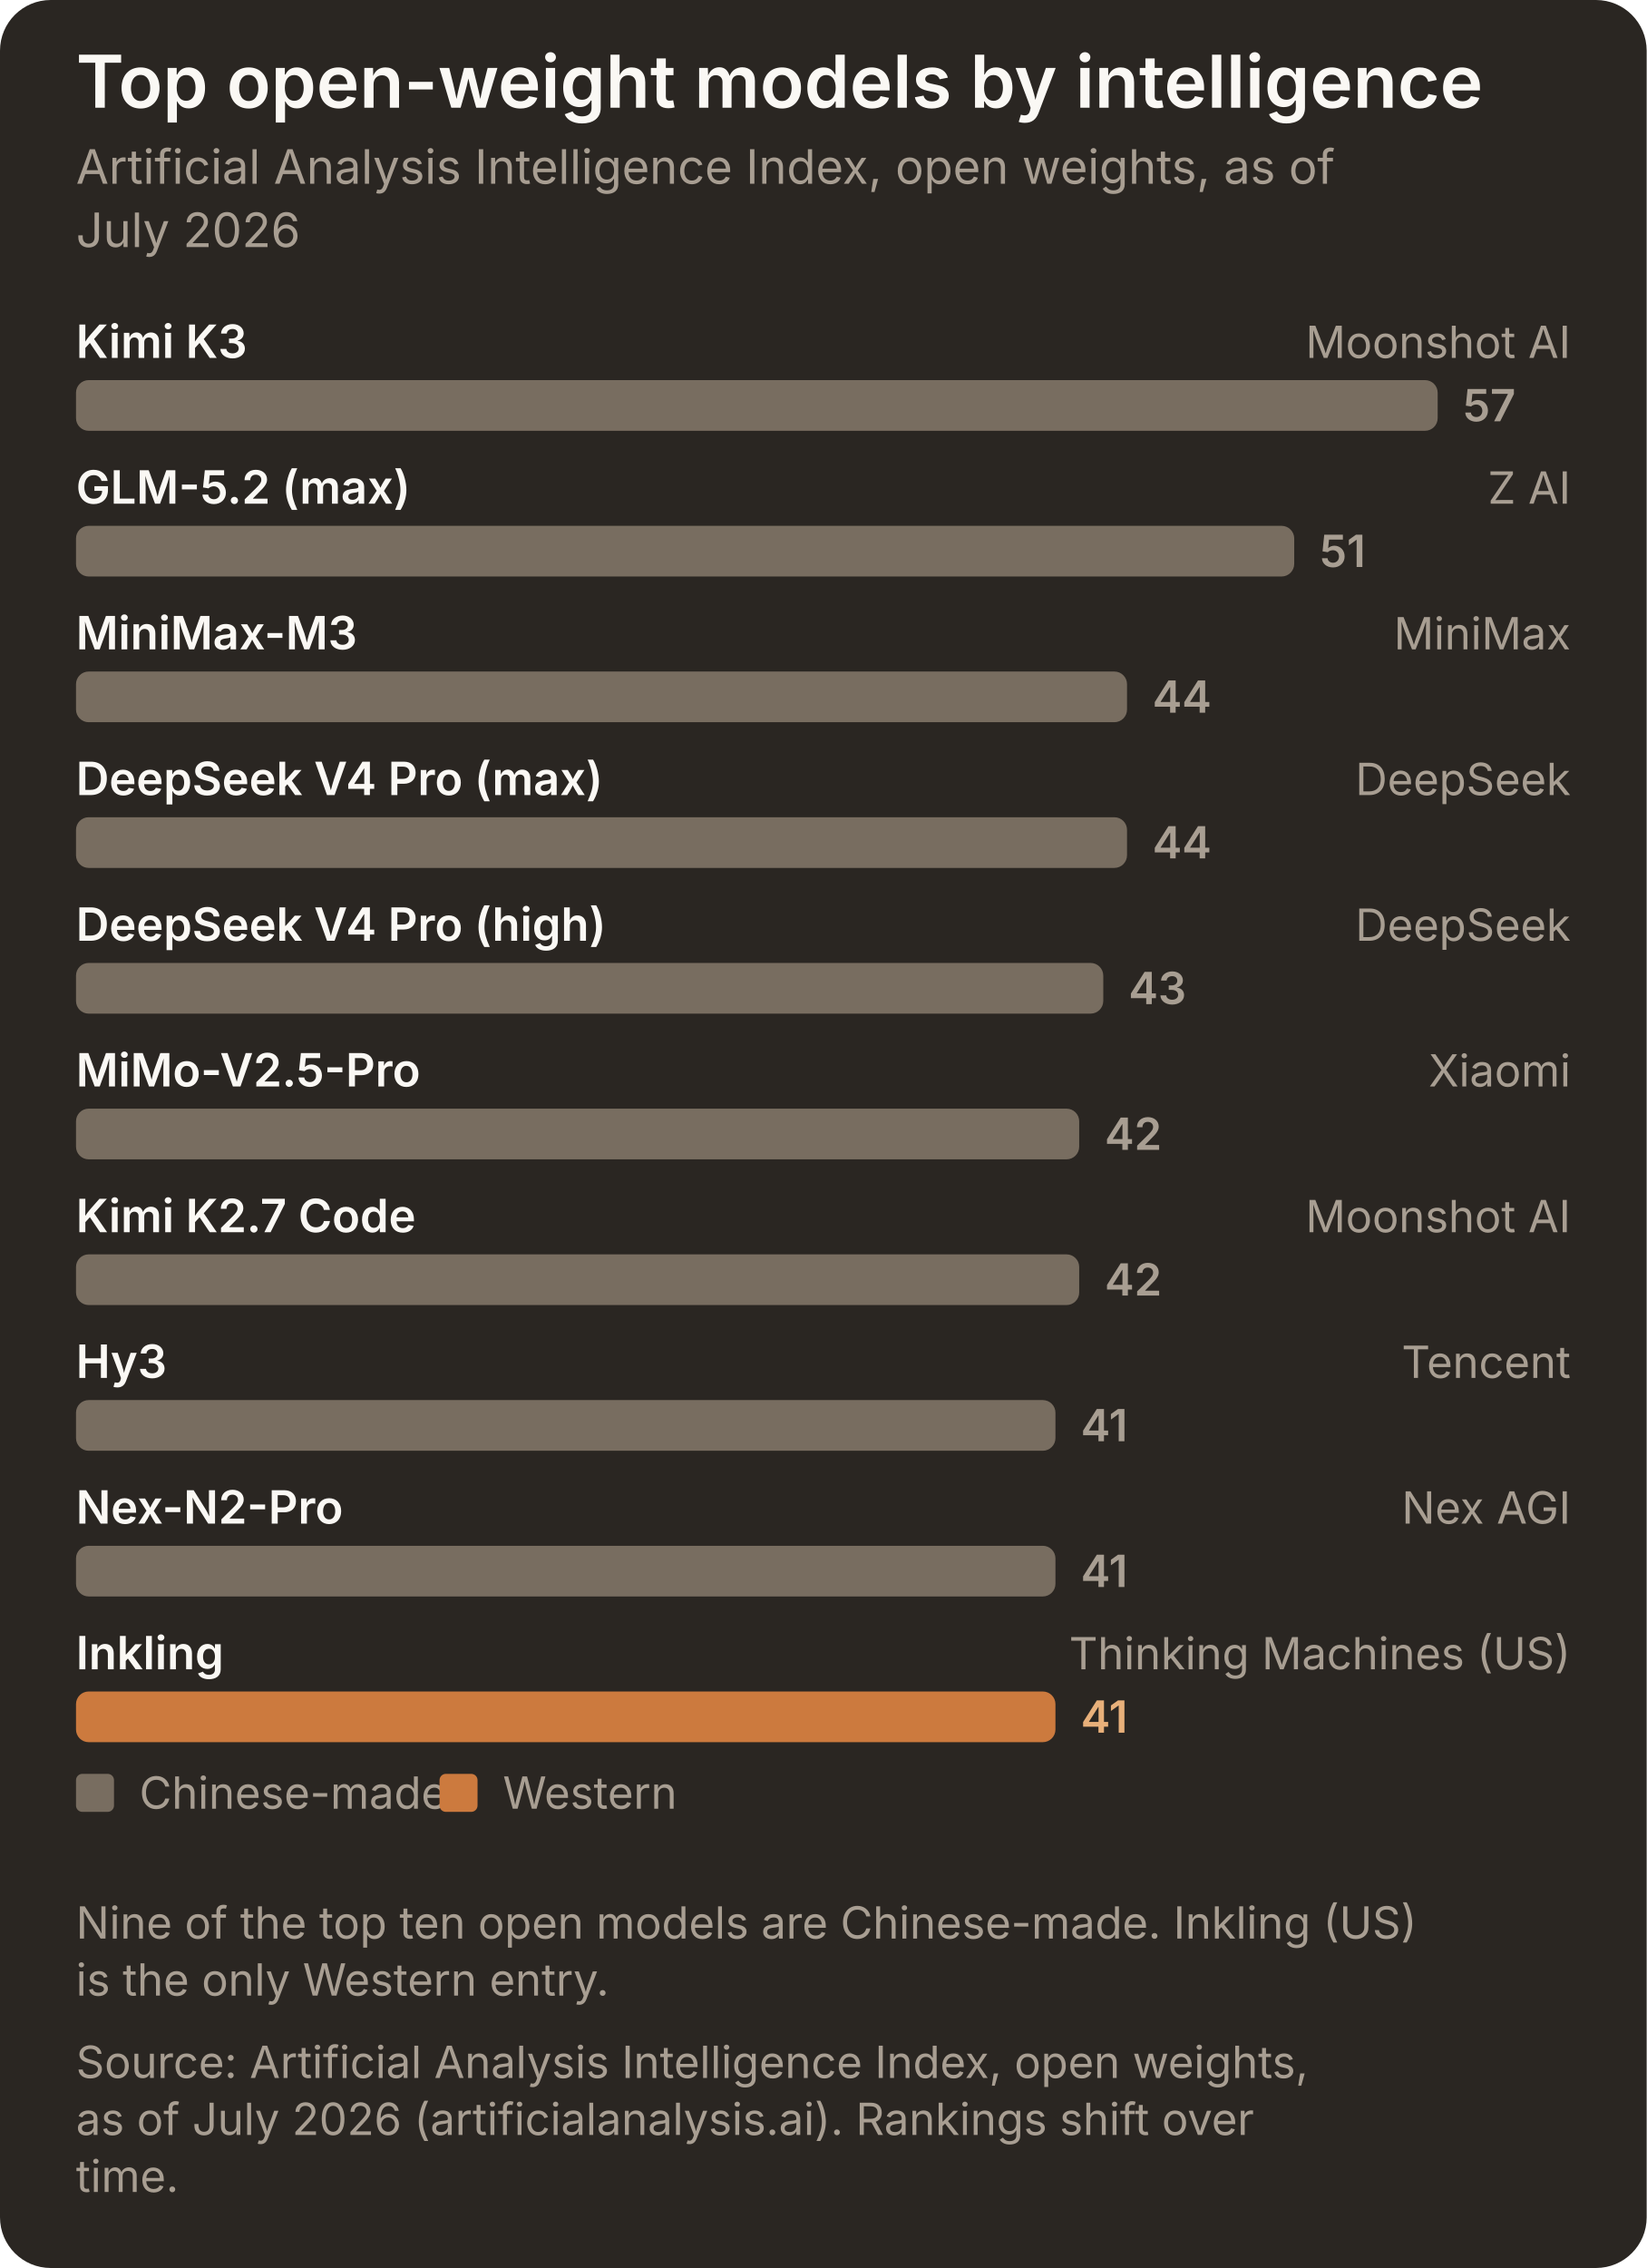
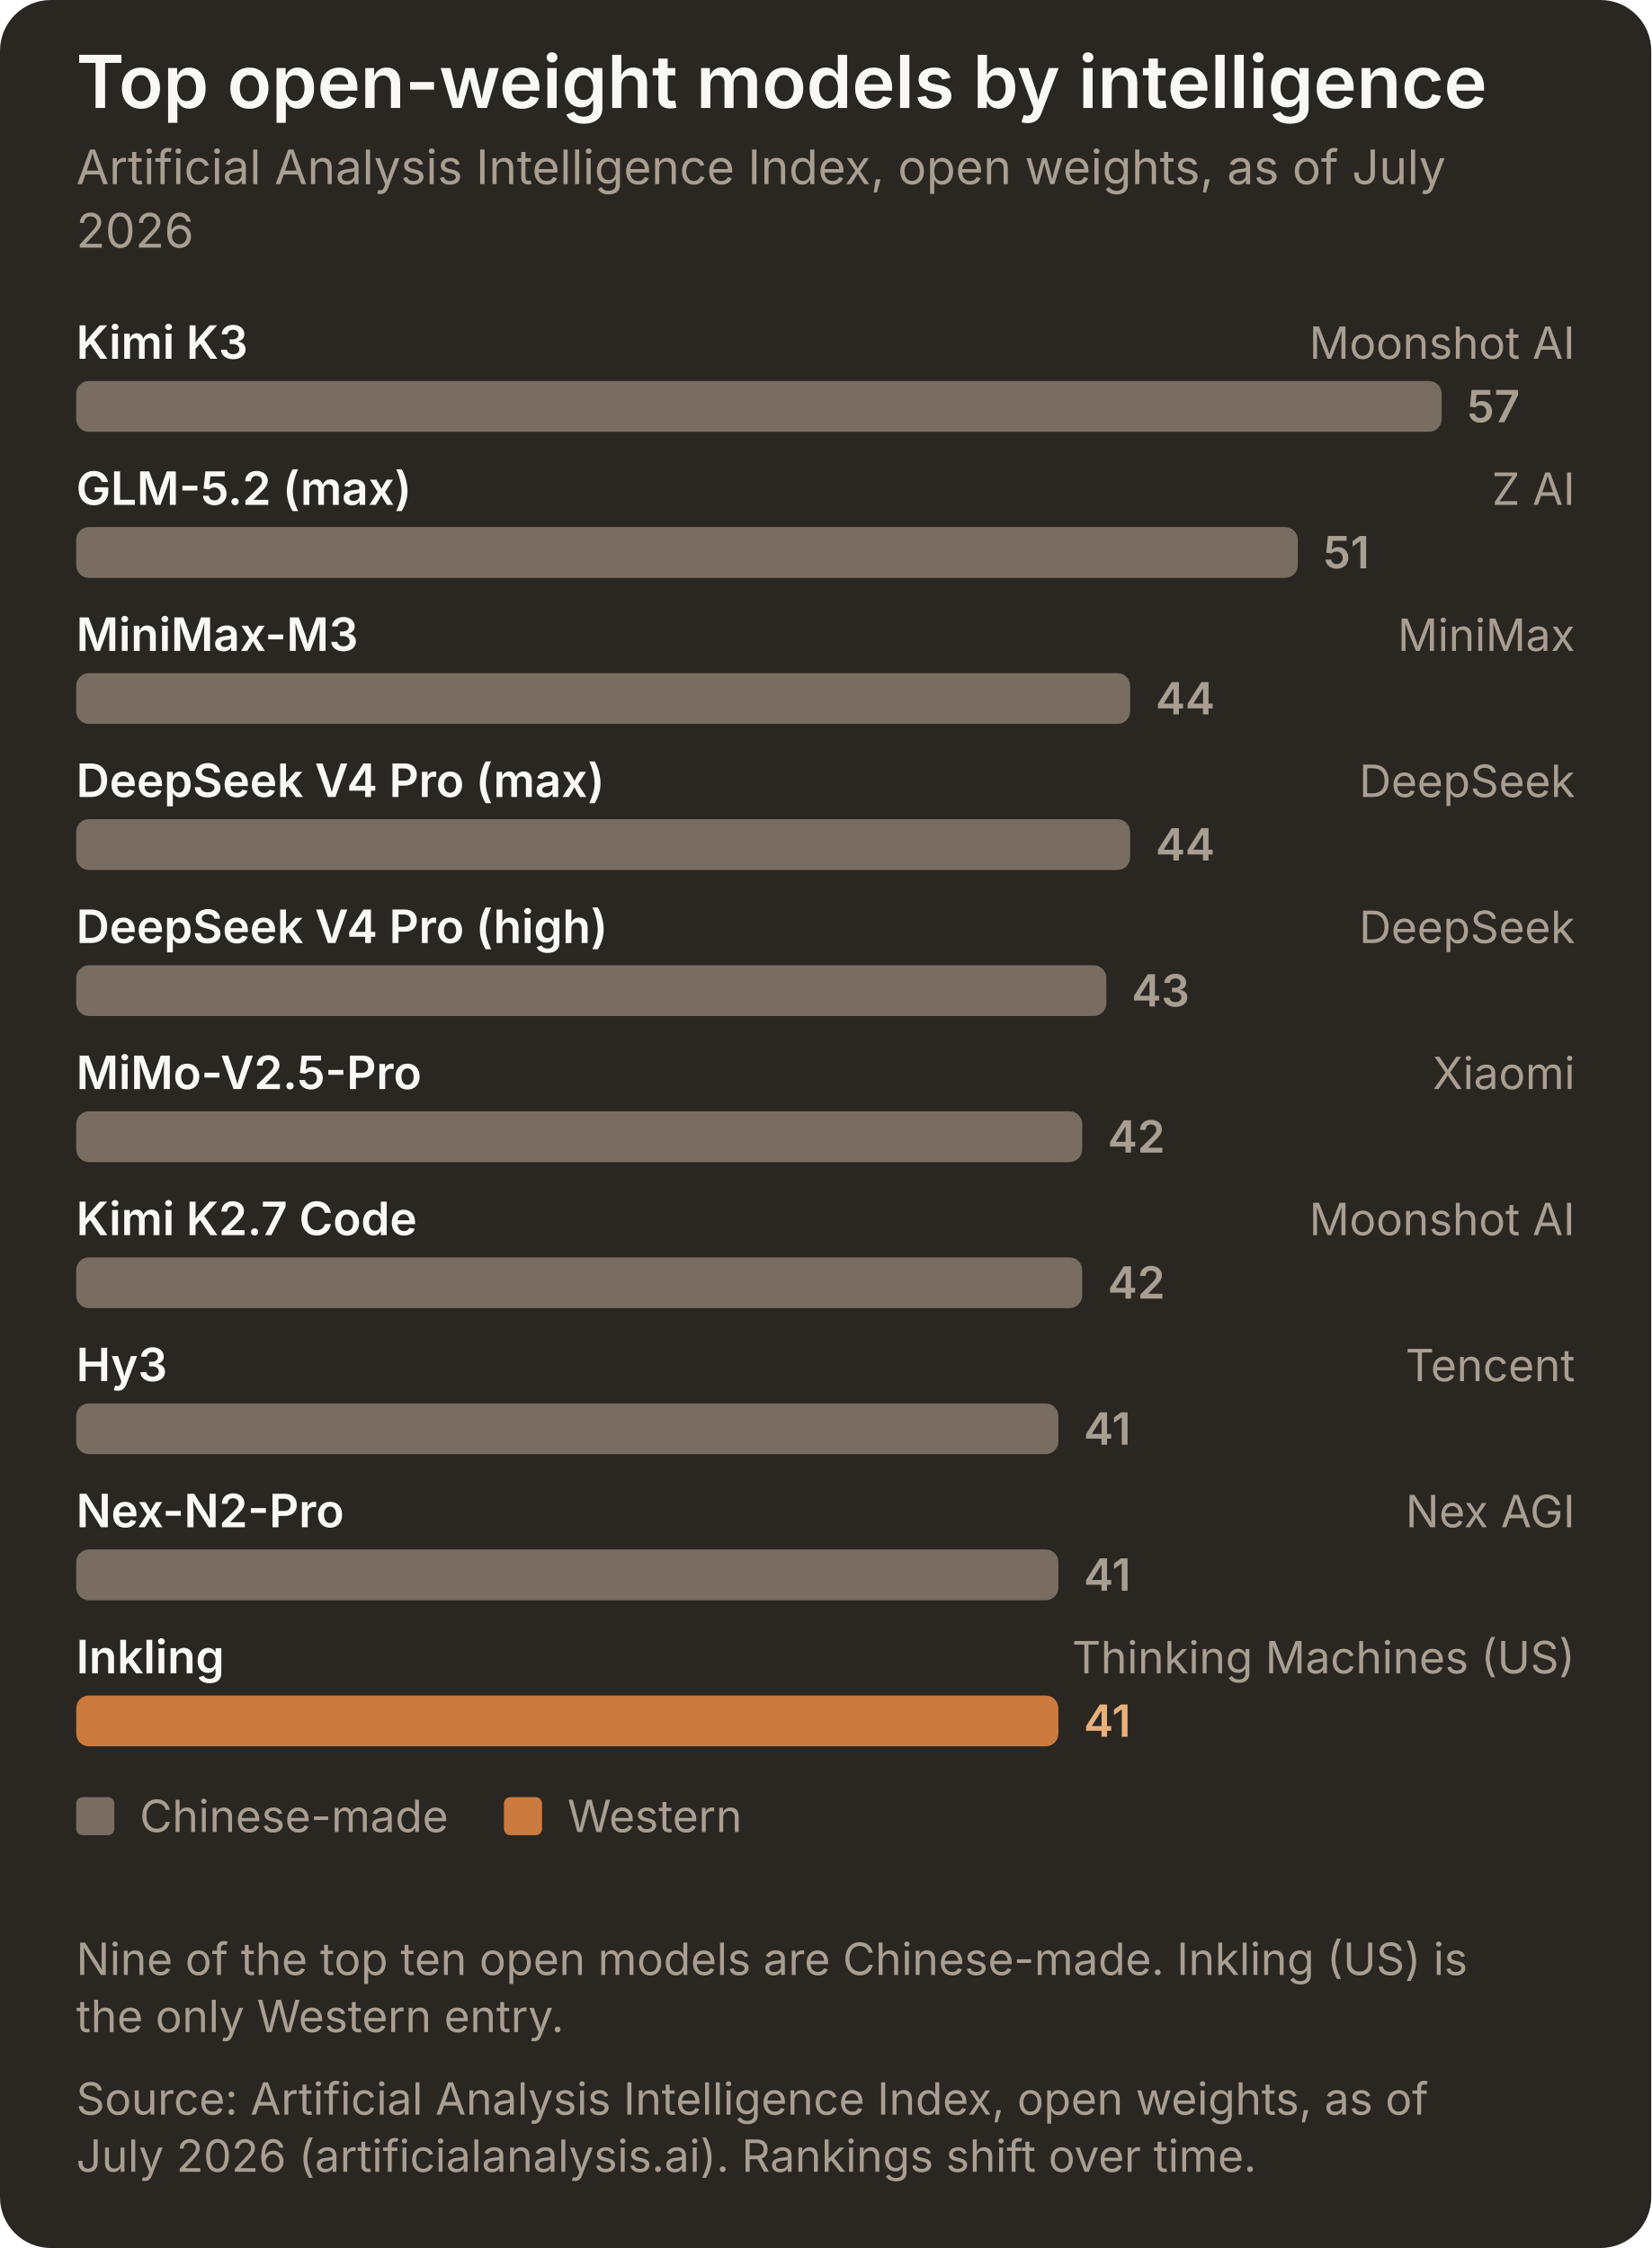
- <svg xmlns="http://www.w3.org/2000/svg" viewBox="0 0 520 716" role="img" aria-label="Bar chart of the top open-weight models by Artificial Analysis Intelligence Index, as of July 2026. Kimi K3 leads on 57. Nine of the ten are Chinese-made; Inkling from the US is the only Western entry.">
+ <svg xmlns="http://www.w3.org/2000/svg" viewBox="0 0 520 708" role="img" aria-label="Bar chart of the top open-weight models by Artificial Analysis Intelligence Index, as of July 2026. Kimi K3 leads on 57. Nine of the ten are Chinese-made; Inkling from the US is the only Western entry.">
  <defs>
    <marker id="ar" markerWidth="8" markerHeight="8" refX="6" refY="3" orient="auto">
      <path d="M0,0 L6,3 L0,6 Z" fill="#a89e92" />
    </marker>
  </defs>
-   <rect x="0" y="0" width="520" height="716" rx="16" fill="#2a2622" />
+   <rect x="0" y="0" width="520" height="708" rx="16" fill="#2a2622" />
  <text x="24" y="34" font-family="'Inter', system-ui, -apple-system, sans-serif" font-size="23" fill="#faf8f4" font-weight="600">Top open-weight models by intelligence</text>
-   <text x="24" y="58" font-family="'Inter', system-ui, -apple-system, sans-serif" font-size="15" fill="#a89e92">Artificial Analysis Intelligence Index, open weights, as of</text>
-   <text x="24" y="78" font-family="'Inter', system-ui, -apple-system, sans-serif" font-size="15" fill="#a89e92">July 2026</text>
+   <text x="24" y="58" font-family="'Inter', system-ui, -apple-system, sans-serif" font-size="15" fill="#a89e92">Artificial Analysis Intelligence Index, open weights, as of July</text>
+   <text x="24" y="78" font-family="'Inter', system-ui, -apple-system, sans-serif" font-size="15" fill="#a89e92">2026</text>
  <text x="24" y="113" font-family="'Inter', system-ui, -apple-system, sans-serif" font-size="14.5" fill="#faf8f4" font-weight="600">Kimi K3</text>
  <text x="496" y="113" font-family="'Inter', system-ui, -apple-system, sans-serif" font-size="14" fill="#a89e92" text-anchor="end">Moonshot AI</text>
  <rect x="24" y="120" width="430.0" height="16" rx="4" fill="#786d60" />
  <text x="462.0" y="133" font-family="'Inter', system-ui, -apple-system, sans-serif" font-size="14" fill="#a89e92" font-weight="600">57</text>
  <text x="24" y="159" font-family="'Inter', system-ui, -apple-system, sans-serif" font-size="14.5" fill="#faf8f4" font-weight="600">GLM-5.2 (max)</text>
  <text x="496" y="159" font-family="'Inter', system-ui, -apple-system, sans-serif" font-size="14" fill="#a89e92" text-anchor="end">Z AI</text>
  <rect x="24" y="166" width="384.7" height="16" rx="4" fill="#786d60" />
  <text x="416.737" y="179" font-family="'Inter', system-ui, -apple-system, sans-serif" font-size="14" fill="#a89e92" font-weight="600">51</text>
  <text x="24" y="205" font-family="'Inter', system-ui, -apple-system, sans-serif" font-size="14.5" fill="#faf8f4" font-weight="600">MiniMax-M3</text>
  <text x="496" y="205" font-family="'Inter', system-ui, -apple-system, sans-serif" font-size="14" fill="#a89e92" text-anchor="end">MiniMax</text>
  <rect x="24" y="212" width="331.9" height="16" rx="4" fill="#786d60" />
  <text x="363.93" y="225" font-family="'Inter', system-ui, -apple-system, sans-serif" font-size="14" fill="#a89e92" font-weight="600">44</text>
  <text x="24" y="251" font-family="'Inter', system-ui, -apple-system, sans-serif" font-size="14.5" fill="#faf8f4" font-weight="600">DeepSeek V4 Pro (max)</text>
  <text x="496" y="251" font-family="'Inter', system-ui, -apple-system, sans-serif" font-size="14" fill="#a89e92" text-anchor="end">DeepSeek</text>
  <rect x="24" y="258" width="331.9" height="16" rx="4" fill="#786d60" />
  <text x="363.93" y="271" font-family="'Inter', system-ui, -apple-system, sans-serif" font-size="14" fill="#a89e92" font-weight="600">44</text>
  <text x="24" y="297" font-family="'Inter', system-ui, -apple-system, sans-serif" font-size="14.5" fill="#faf8f4" font-weight="600">DeepSeek V4 Pro (high)</text>
  <text x="496" y="297" font-family="'Inter', system-ui, -apple-system, sans-serif" font-size="14" fill="#a89e92" text-anchor="end">DeepSeek</text>
  <rect x="24" y="304" width="324.4" height="16" rx="4" fill="#786d60" />
  <text x="356.386" y="317" font-family="'Inter', system-ui, -apple-system, sans-serif" font-size="14" fill="#a89e92" font-weight="600">43</text>
  <text x="24" y="343" font-family="'Inter', system-ui, -apple-system, sans-serif" font-size="14.5" fill="#faf8f4" font-weight="600">MiMo-V2.5-Pro</text>
  <text x="496" y="343" font-family="'Inter', system-ui, -apple-system, sans-serif" font-size="14" fill="#a89e92" text-anchor="end">Xiaomi</text>
  <rect x="24" y="350" width="316.8" height="16" rx="4" fill="#786d60" />
  <text x="348.842" y="363" font-family="'Inter', system-ui, -apple-system, sans-serif" font-size="14" fill="#a89e92" font-weight="600">42</text>
  <text x="24" y="389" font-family="'Inter', system-ui, -apple-system, sans-serif" font-size="14.5" fill="#faf8f4" font-weight="600">Kimi K2.7 Code</text>
  <text x="496" y="389" font-family="'Inter', system-ui, -apple-system, sans-serif" font-size="14" fill="#a89e92" text-anchor="end">Moonshot AI</text>
  <rect x="24" y="396" width="316.8" height="16" rx="4" fill="#786d60" />
  <text x="348.842" y="409" font-family="'Inter', system-ui, -apple-system, sans-serif" font-size="14" fill="#a89e92" font-weight="600">42</text>
  <text x="24" y="435" font-family="'Inter', system-ui, -apple-system, sans-serif" font-size="14.5" fill="#faf8f4" font-weight="600">Hy3</text>
  <text x="496" y="435" font-family="'Inter', system-ui, -apple-system, sans-serif" font-size="14" fill="#a89e92" text-anchor="end">Tencent</text>
  <rect x="24" y="442" width="309.3" height="16" rx="4" fill="#786d60" />
  <text x="341.298" y="455" font-family="'Inter', system-ui, -apple-system, sans-serif" font-size="14" fill="#a89e92" font-weight="600">41</text>
  <text x="24" y="481" font-family="'Inter', system-ui, -apple-system, sans-serif" font-size="14.5" fill="#faf8f4" font-weight="600">Nex-N2-Pro</text>
  <text x="496" y="481" font-family="'Inter', system-ui, -apple-system, sans-serif" font-size="14" fill="#a89e92" text-anchor="end">Nex AGI</text>
  <rect x="24" y="488" width="309.3" height="16" rx="4" fill="#786d60" />
  <text x="341.298" y="501" font-family="'Inter', system-ui, -apple-system, sans-serif" font-size="14" fill="#a89e92" font-weight="600">41</text>
  <text x="24" y="527" font-family="'Inter', system-ui, -apple-system, sans-serif" font-size="14.5" fill="#faf8f4" font-weight="600">Inkling</text>
  <text x="496" y="527" font-family="'Inter', system-ui, -apple-system, sans-serif" font-size="14" fill="#a89e92" text-anchor="end">Thinking Machines (US)</text>
  <rect x="24" y="534" width="309.3" height="16" rx="4" fill="#cc7a3e" />
  <text x="341.298" y="547" font-family="'Inter', system-ui, -apple-system, sans-serif" font-size="14" fill="#e8b07a" font-weight="600">41</text>
-   <rect x="24" y="560" width="12" height="12" rx="2" fill="#786d60" />
-   <text x="44" y="571" font-family="'Inter', system-ui, -apple-system, sans-serif" font-size="14" fill="#a89e92">Chinese-made</text>
-   <rect x="138.8" y="560" width="12" height="12" rx="2" fill="#cc7a3e" />
-   <text x="158.8" y="571" font-family="'Inter', system-ui, -apple-system, sans-serif" font-size="14" fill="#a89e92">Western</text>
-   <text x="24" y="612" font-family="'Inter', system-ui, -apple-system, sans-serif" font-size="14" fill="#a89e92">Nine of the top ten open models are Chinese-made. Inkling (US)</text>
-   <text x="24" y="630" font-family="'Inter', system-ui, -apple-system, sans-serif" font-size="14" fill="#a89e92">is the only Western entry.</text>
-   <text x="24" y="656" font-family="'Inter', system-ui, -apple-system, sans-serif" font-size="14" fill="#a89e92">Source: Artificial Analysis Intelligence Index, open weights,</text>
-   <text x="24" y="674" font-family="'Inter', system-ui, -apple-system, sans-serif" font-size="14" fill="#a89e92">as of July 2026 (artificialanalysis.ai). Rankings shift over</text>
-   <text x="24" y="692" font-family="'Inter', system-ui, -apple-system, sans-serif" font-size="14" fill="#a89e92">time.</text>
+   <rect x="24" y="566" width="12" height="12" rx="2" fill="#786d60" />
+   <text x="44" y="577" font-family="'Inter', system-ui, -apple-system, sans-serif" font-size="14" fill="#a89e92">Chinese-made</text>
+   <rect x="158.7" y="566" width="12" height="12" rx="2" fill="#cc7a3e" />
+   <text x="178.7" y="577" font-family="'Inter', system-ui, -apple-system, sans-serif" font-size="14" fill="#a89e92">Western</text>
+   <text x="24" y="622" font-family="'Inter', system-ui, -apple-system, sans-serif" font-size="14" fill="#a89e92">Nine of the top ten open models are Chinese-made. Inkling (US) is</text>
+   <text x="24" y="640" font-family="'Inter', system-ui, -apple-system, sans-serif" font-size="14" fill="#a89e92">the only Western entry.</text>
+   <text x="24" y="666" font-family="'Inter', system-ui, -apple-system, sans-serif" font-size="14" fill="#a89e92">Source: Artificial Analysis Intelligence Index, open weights, as of</text>
+   <text x="24" y="684" font-family="'Inter', system-ui, -apple-system, sans-serif" font-size="14" fill="#a89e92">July 2026 (artificialanalysis.ai). Rankings shift over time.</text>
</svg>
